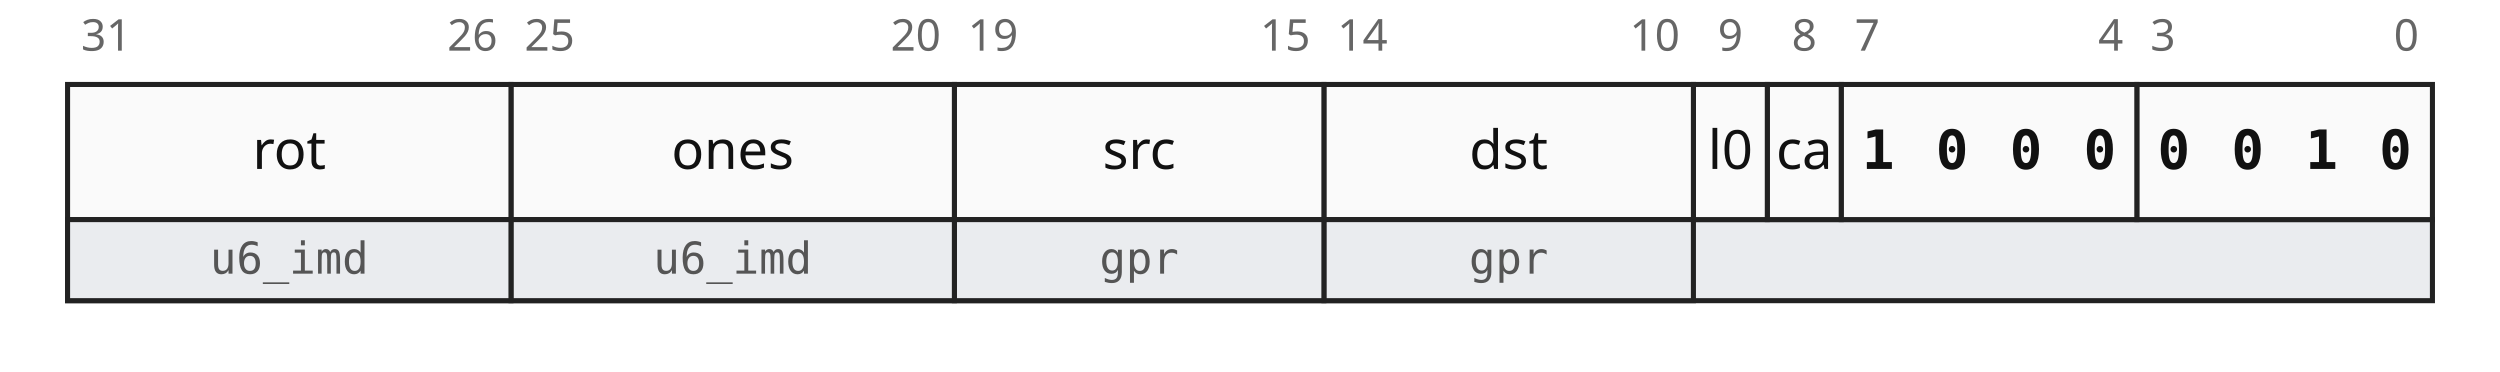
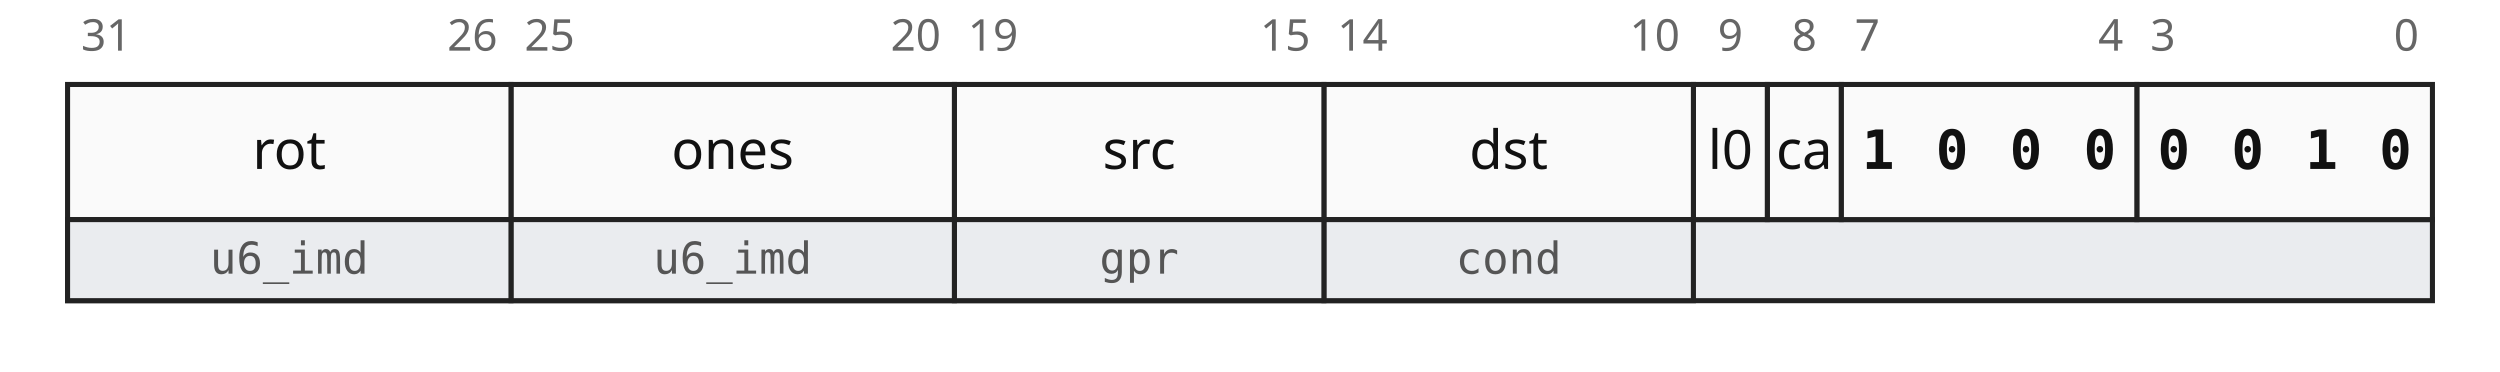
<svg xmlns="http://www.w3.org/2000/svg" width="100%" height="110" viewBox="-20 0 740 110">
  <style>
      /* Light Mode Styles */
      .bit-idx { font-family: sans-serif; font-size: 13px; fill: #666; }
      .content-fixed { font-family: monospace; font-size: 16px; font-weight: bold; text-anchor: middle; fill: #111; }
      .content-var { font-family: sans-serif; font-size: 16px; text-anchor: middle; fill: #111; }
      .field-type { font-family: monospace; font-size: 13px; text-anchor: middle; fill: #555; }
      
      .box-line { stroke: #222; stroke-width: 1.5; fill: #fafafa; }
      /* Second row background (slightly shaded) */
      .box-type { stroke: #222; stroke-width: 1.5; fill: #eaecef; } 
      
      /* Dark Mode Overrides */
      @media (prefers-color-scheme: dark) {
        .bit-idx { fill: #a0a0a0; }
        .content-fixed { fill: #e0e0e0; }
        .content-var { fill: #e0e0e0; }
        .field-type { fill: #a0a0a0; }
        
        .box-line { stroke: #a0a0a0; fill: #1e1e1e; }
        .box-type { stroke: #a0a0a0; fill: #2d3136; }
      }
    </style>
  <rect x="0" y="65" width="700" height="24" class="box-type" />
  <rect x="612.5" y="25" width="87.5" height="40" class="box-line" />
  <text x="616.5" y="15" text-anchor="start" class="bit-idx">3</text>
  <text x="696" y="15" text-anchor="end" class="bit-idx">0</text>
  <text x="623.438" y="50" class="content-fixed">0</text>
  <text x="645.312" y="50" class="content-fixed">0</text>
  <text x="667.188" y="50" class="content-fixed">1</text>
  <text x="689.062" y="50" class="content-fixed">0</text>
  <rect x="525" y="25" width="87.5" height="40" class="box-line" />
  <text x="529" y="15" text-anchor="start" class="bit-idx">7</text>
  <text x="608.5" y="15" text-anchor="end" class="bit-idx">4</text>
  <text x="535.938" y="50" class="content-fixed">1</text>
  <text x="557.812" y="50" class="content-fixed">0</text>
  <text x="579.688" y="50" class="content-fixed">0</text>
  <text x="601.562" y="50" class="content-fixed">0</text>
  <rect x="503.125" y="25" width="21.875" height="40" class="box-line" />
  <text x="514.062" y="15" text-anchor="middle" class="bit-idx">8</text>
  <text x="514.062" y="50" class="content-var">ca</text>
  <rect x="481.25" y="25" width="21.875" height="40" class="box-line" />
  <text x="492.188" y="15" text-anchor="middle" class="bit-idx">9</text>
  <text x="492.188" y="50" class="content-var">l0</text>
  <rect x="371.875" y="25" width="109.375" height="40" class="box-line" />
  <text x="375.875" y="15" text-anchor="start" class="bit-idx">14</text>
  <text x="477.25" y="15" text-anchor="end" class="bit-idx">10</text>
  <text x="426.562" y="50" class="content-var">dst</text>
  <rect x="371.875" y="65" width="109.375" height="24" class="box-type" />
-   <text x="426.562" y="81" class="field-type">gpr</text>
+   <text x="426.562" y="81" class="field-type">cond</text>
  <rect x="262.5" y="25" width="109.375" height="40" class="box-line" />
  <text x="266.5" y="15" text-anchor="start" class="bit-idx">19</text>
  <text x="367.875" y="15" text-anchor="end" class="bit-idx">15</text>
  <text x="317.188" y="50" class="content-var">src</text>
  <rect x="262.5" y="65" width="109.375" height="24" class="box-type" />
  <text x="317.188" y="81" class="field-type">gpr</text>
  <rect x="131.25" y="25" width="131.25" height="40" class="box-line" />
  <text x="135.25" y="15" text-anchor="start" class="bit-idx">25</text>
  <text x="258.5" y="15" text-anchor="end" class="bit-idx">20</text>
  <text x="196.875" y="50" class="content-var">ones</text>
  <rect x="131.25" y="65" width="131.25" height="24" class="box-type" />
  <text x="196.875" y="81" class="field-type">u6_imd</text>
  <rect x="0" y="25" width="131.25" height="40" class="box-line" />
  <text x="4" y="15" text-anchor="start" class="bit-idx">31</text>
  <text x="127.25" y="15" text-anchor="end" class="bit-idx">26</text>
  <text x="65.625" y="50" class="content-var">rot</text>
  <rect x="0" y="65" width="131.25" height="24" class="box-type" />
  <text x="65.625" y="81" class="field-type">u6_imd</text>
</svg>
